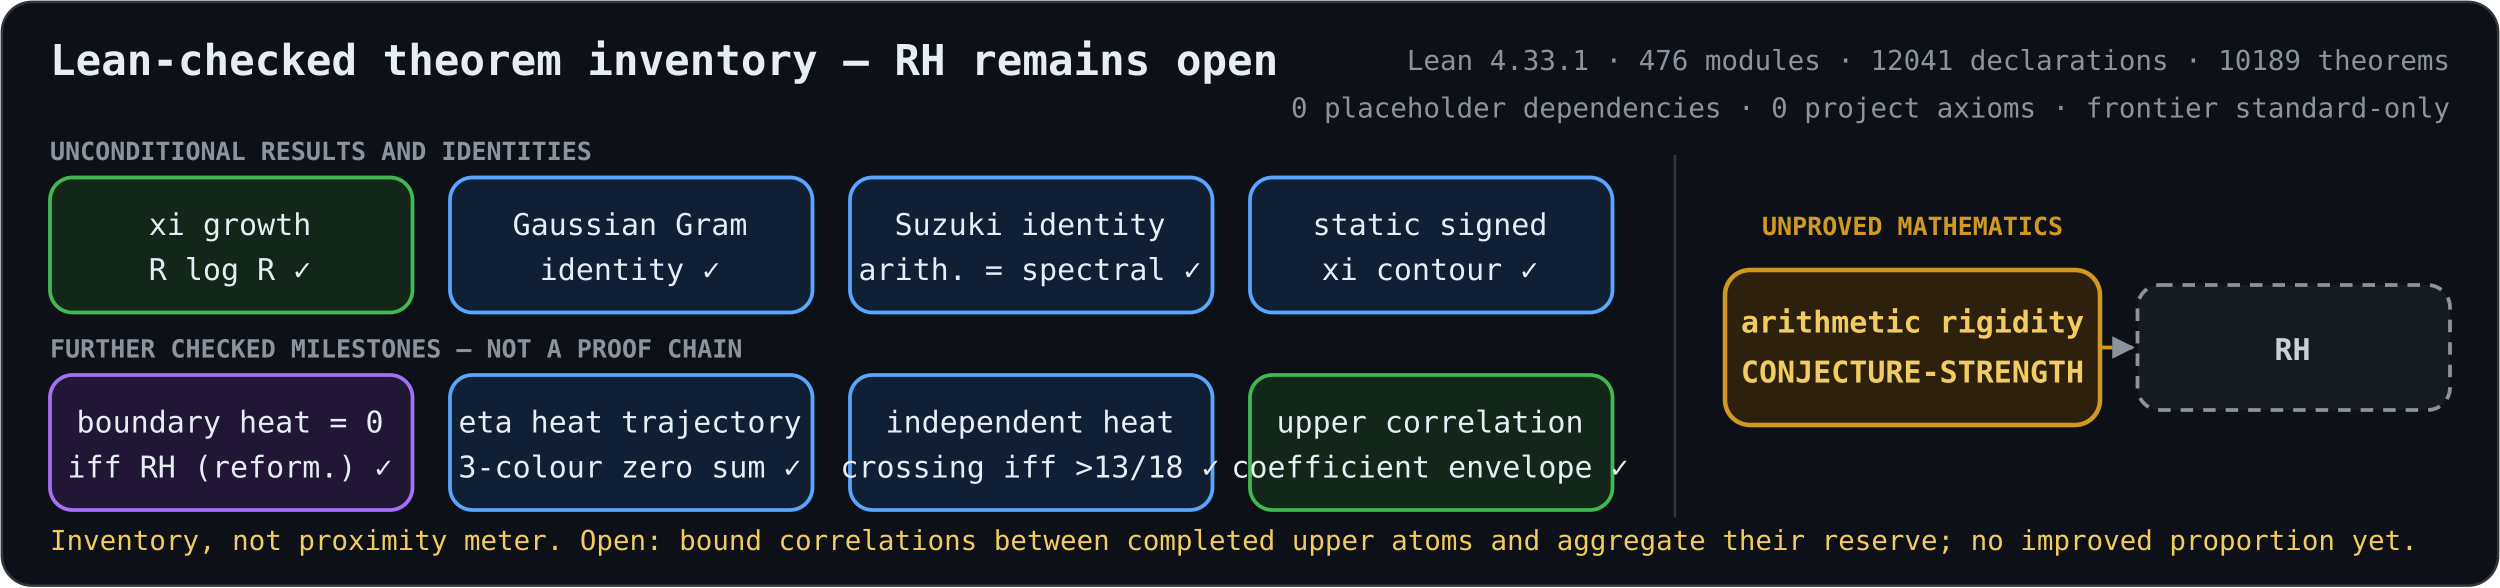
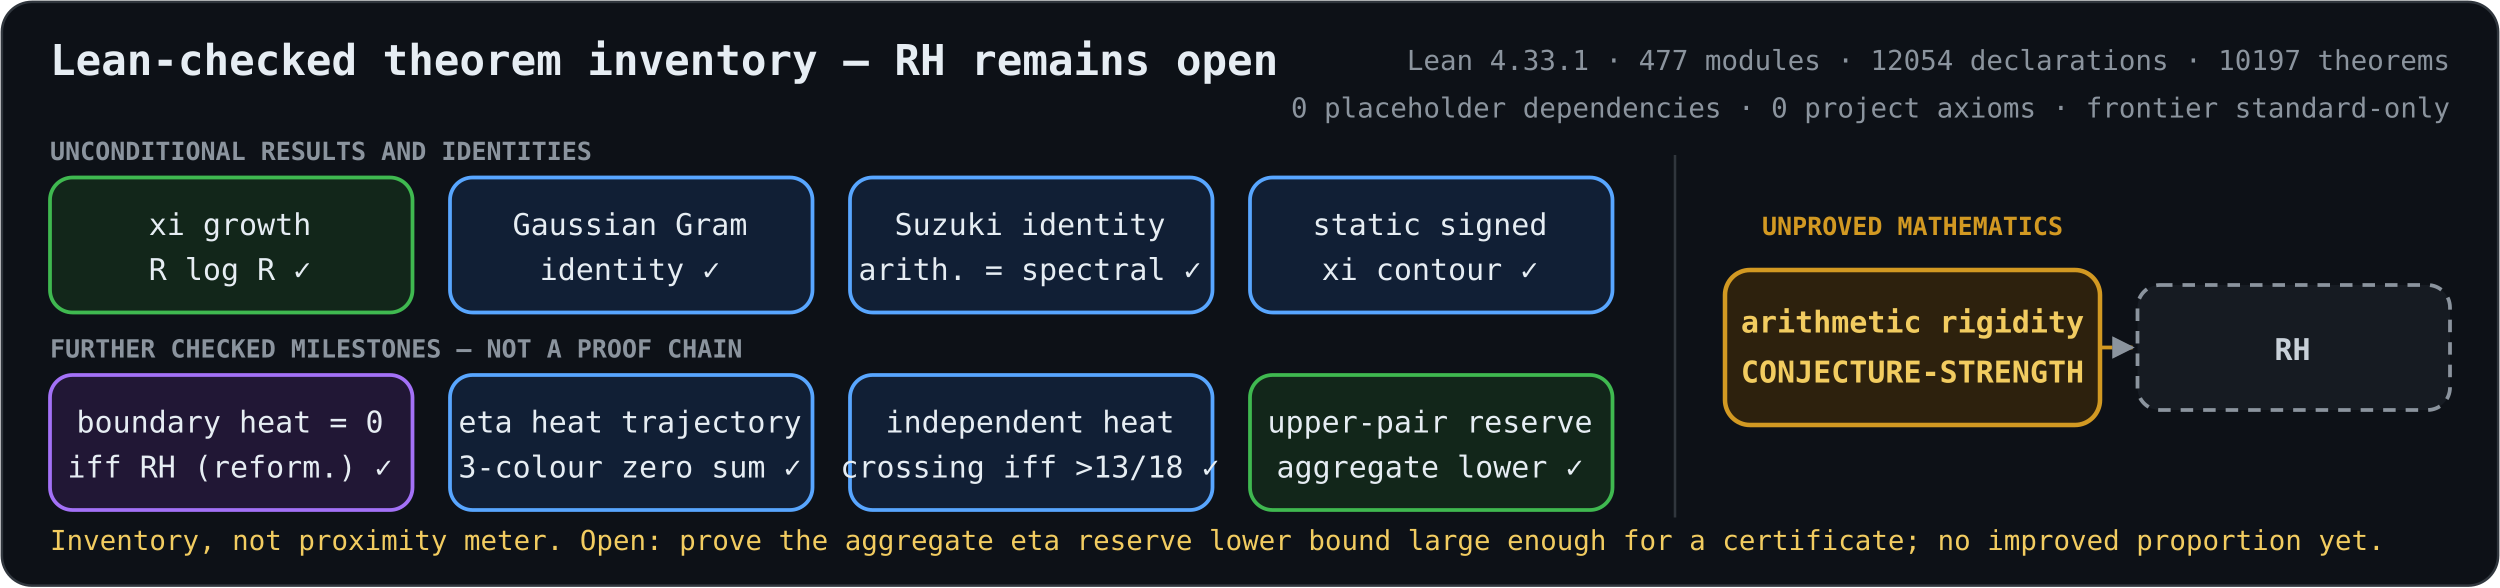
<svg xmlns="http://www.w3.org/2000/svg" role="img" aria-labelledby="title description" viewBox="0 0 1000 235">
  <defs>
    <marker id="arrow" viewBox="0 0 10 10" refX="9" refY="5" markerWidth="6" markerHeight="6" orient="auto-start-reverse">
      <path d="M 0 0 L 10 5 L 0 10 z" fill="#8b949e" />
    </marker>
    <style>
      .bg { fill: #0d1117; stroke: #30363d; }
      text { fill: #e6edf3; font-family: ui-monospace, SFMono-Regular, Menlo, Consolas, monospace; font-size: 12px; text-anchor: middle; }
      .heading { font-size: 17px; font-weight: 700; text-anchor: start; }
      .metrics { fill: #8b949e; font-size: 11px; text-anchor: end; }
      .proved rect { fill: #12261a; stroke: #3fb950; stroke-width: 1.5; }
      .proved.equivalence rect { fill: #211735; stroke: #a371f7; }
      .proved.bridge rect { fill: #111f35; stroke: #58a6ff; }
      .proved.reduction rect { fill: #102a2c; stroke: #39c5cf; }
      .open rect { fill: #2d210d; stroke: #d29922; stroke-width: 1.8; }
      .goal rect { fill: #161b22; stroke: #8b949e; stroke-width: 1.5; stroke-dasharray: 5 4; }
      .open text { fill: #f2cc60; font-weight: 700; }
      .goal text { fill: #c9d1d9; font-weight: 700; }
      .open-edge { fill: none; stroke: #d29922; stroke-width: 1.5; stroke-dasharray: 5 4; marker-end: url(#arrow); }
      .section { fill: #8b949e; font-size: 10px; font-weight: 700; text-anchor: start; }
      .gap-label { fill: #d29922; font-size: 10px; font-weight: 700; }
      .frontier { fill: #f2cc60; font-size: 11px; text-anchor: start; }
    </style>
  </defs>
  <rect class="bg" x="0.75" y="0.75" width="998.5" height="233.5" rx="12" />
  <text class="heading" x="20" y="30">Lean-checked theorem inventory — RH remains open</text>
-   <text class="metrics" x="980" y="28">Lean 4.33.1 · 476 modules · 12041 declarations · 10189 theorems</text>
+   <text class="metrics" x="980" y="28">Lean 4.33.1 · 477 modules · 12054 declarations · 10197 theorems</text>
  <text class="metrics" x="980" y="47">0 placeholder dependencies · 0 project axioms · frontier standard-only</text>
  <text class="section" x="20" y="64">UNCONDITIONAL RESULTS AND IDENTITIES</text>
  <text class="section" x="20" y="143">FURTHER CHECKED MILESTONES — NOT A PROOF CHAIN</text>
  <line x1="670" y1="62" x2="670" y2="207" stroke="#30363d" />
  <text class="gap-label" x="765" y="94">UNPROVED MATHEMATICS</text>
  <path class="open-edge" d="M840 139 H853" />
  <g class="proved unconditional">
    <rect x="20" y="71" width="145" height="54" rx="9" />
    <text x="92" y="94">xi growth</text>
    <text x="92" y="112">R log R  ✓</text>
  </g>
  <g class="proved bridge">
    <rect x="180" y="71" width="145" height="54" rx="9" />
    <text x="252" y="94">Gaussian Gram</text>
    <text x="252" y="112">identity  ✓</text>
  </g>
  <g class="proved bridge">
    <rect x="340" y="71" width="145" height="54" rx="9" />
    <text x="412" y="94">Suzuki identity</text>
    <text x="412" y="112">arith. = spectral  ✓</text>
  </g>
  <g class="proved bridge">
    <rect x="500" y="71" width="145" height="54" rx="9" />
    <text x="572" y="94">static signed</text>
    <text x="572" y="112">xi contour  ✓</text>
  </g>
  <g class="proved equivalence">
    <rect x="20" y="150" width="145" height="54" rx="9" />
    <text x="92" y="173">boundary heat = 0</text>
    <text x="92" y="191">iff RH (reform.)  ✓</text>
  </g>
  <g class="proved bridge">
    <rect x="180" y="150" width="145" height="54" rx="9" />
    <text x="252" y="173">eta heat trajectory</text>
    <text x="252" y="191">3-colour zero sum  ✓</text>
  </g>
  <g class="proved bridge">
    <rect x="340" y="150" width="145" height="54" rx="9" />
    <text x="412" y="173">independent heat</text>
    <text x="412" y="191">crossing iff &gt;13/18  ✓</text>
  </g>
  <g class="proved unconditional">
    <rect x="500" y="150" width="145" height="54" rx="9" />
-     <text x="572" y="173">upper correlation</text>
-     <text x="572" y="191">coefficient envelope  ✓</text>
+     <text x="572" y="173">upper-pair reserve</text>
+     <text x="572" y="191">aggregate lower  ✓</text>
  </g>
  <g class="open">
    <rect x="690" y="108" width="150" height="62" rx="10" />
    <text x="765" y="133">arithmetic rigidity</text>
    <text x="765" y="153">CONJECTURE-STRENGTH</text>
  </g>
  <g class="goal">
    <rect x="855" y="114" width="125" height="50" rx="9" />
    <text x="917" y="144">RH</text>
  </g>
-   <text class="frontier" x="20" y="220">Inventory, not proximity meter. Open: bound correlations between completed upper atoms and aggregate their reserve; no improved proportion yet.</text>
+   <text class="frontier" x="20" y="220">Inventory, not proximity meter. Open: prove the aggregate eta reserve lower bound large enough for a certificate; no improved proportion yet.</text>
</svg>
